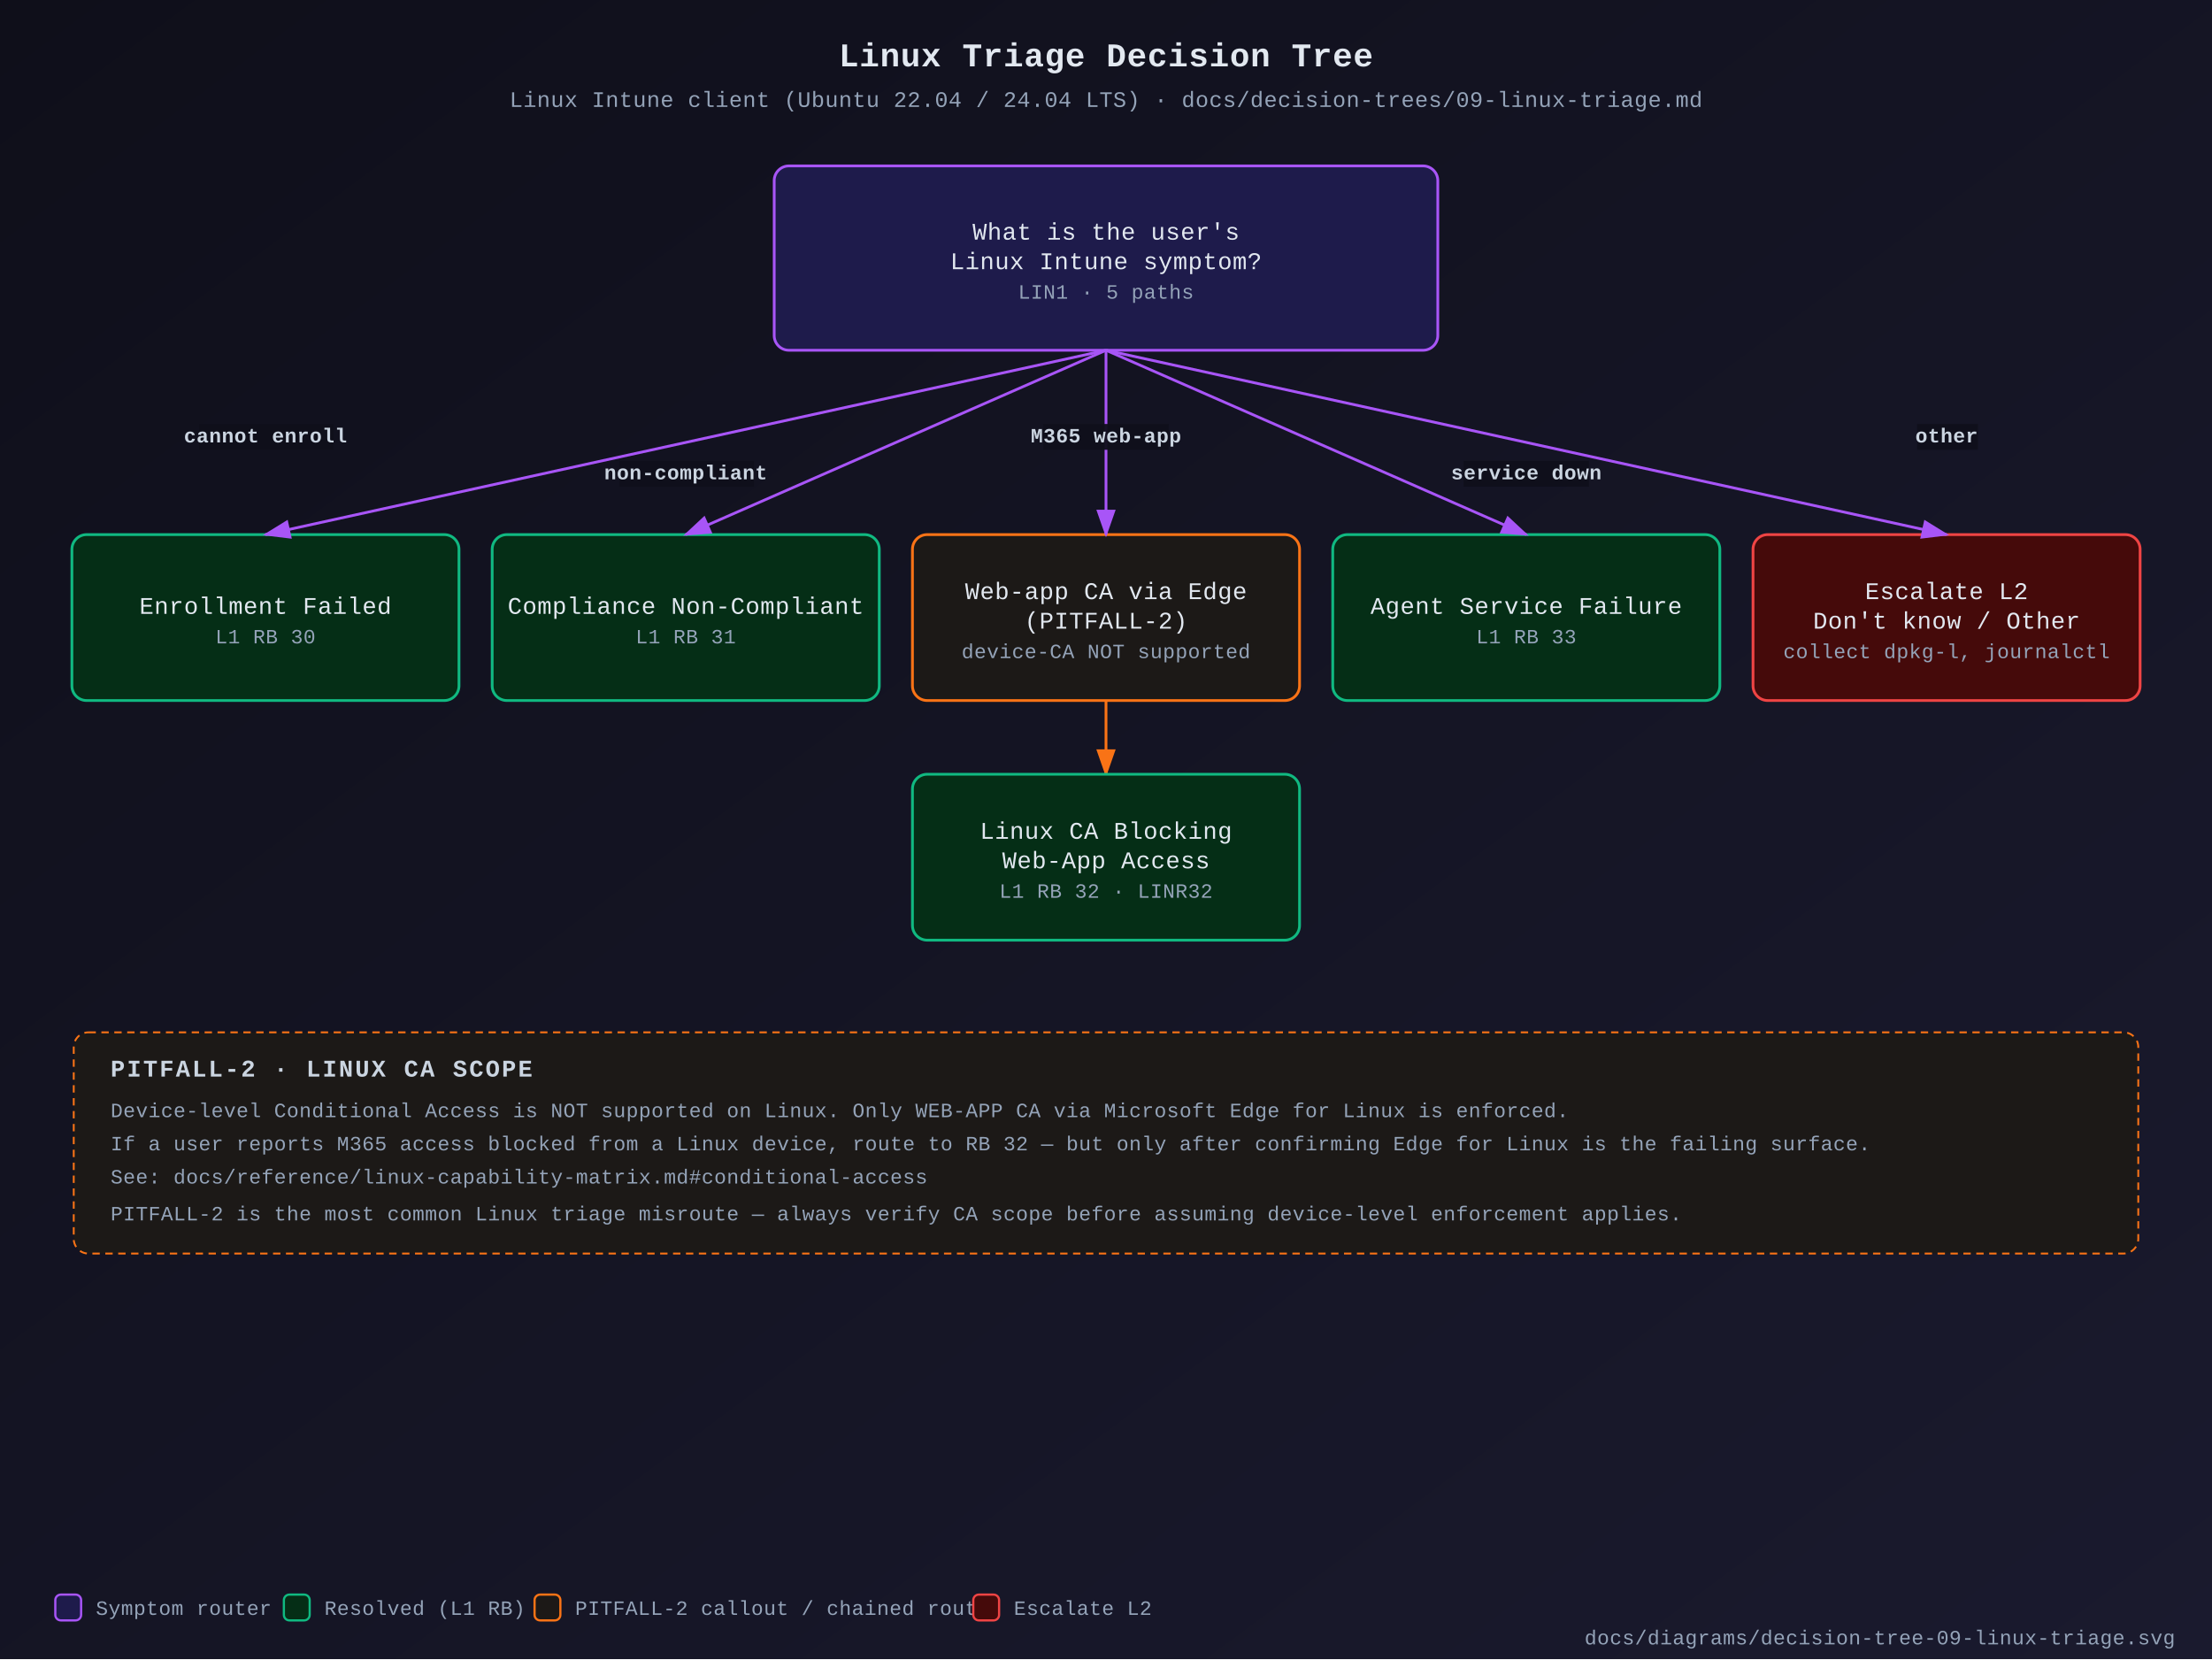
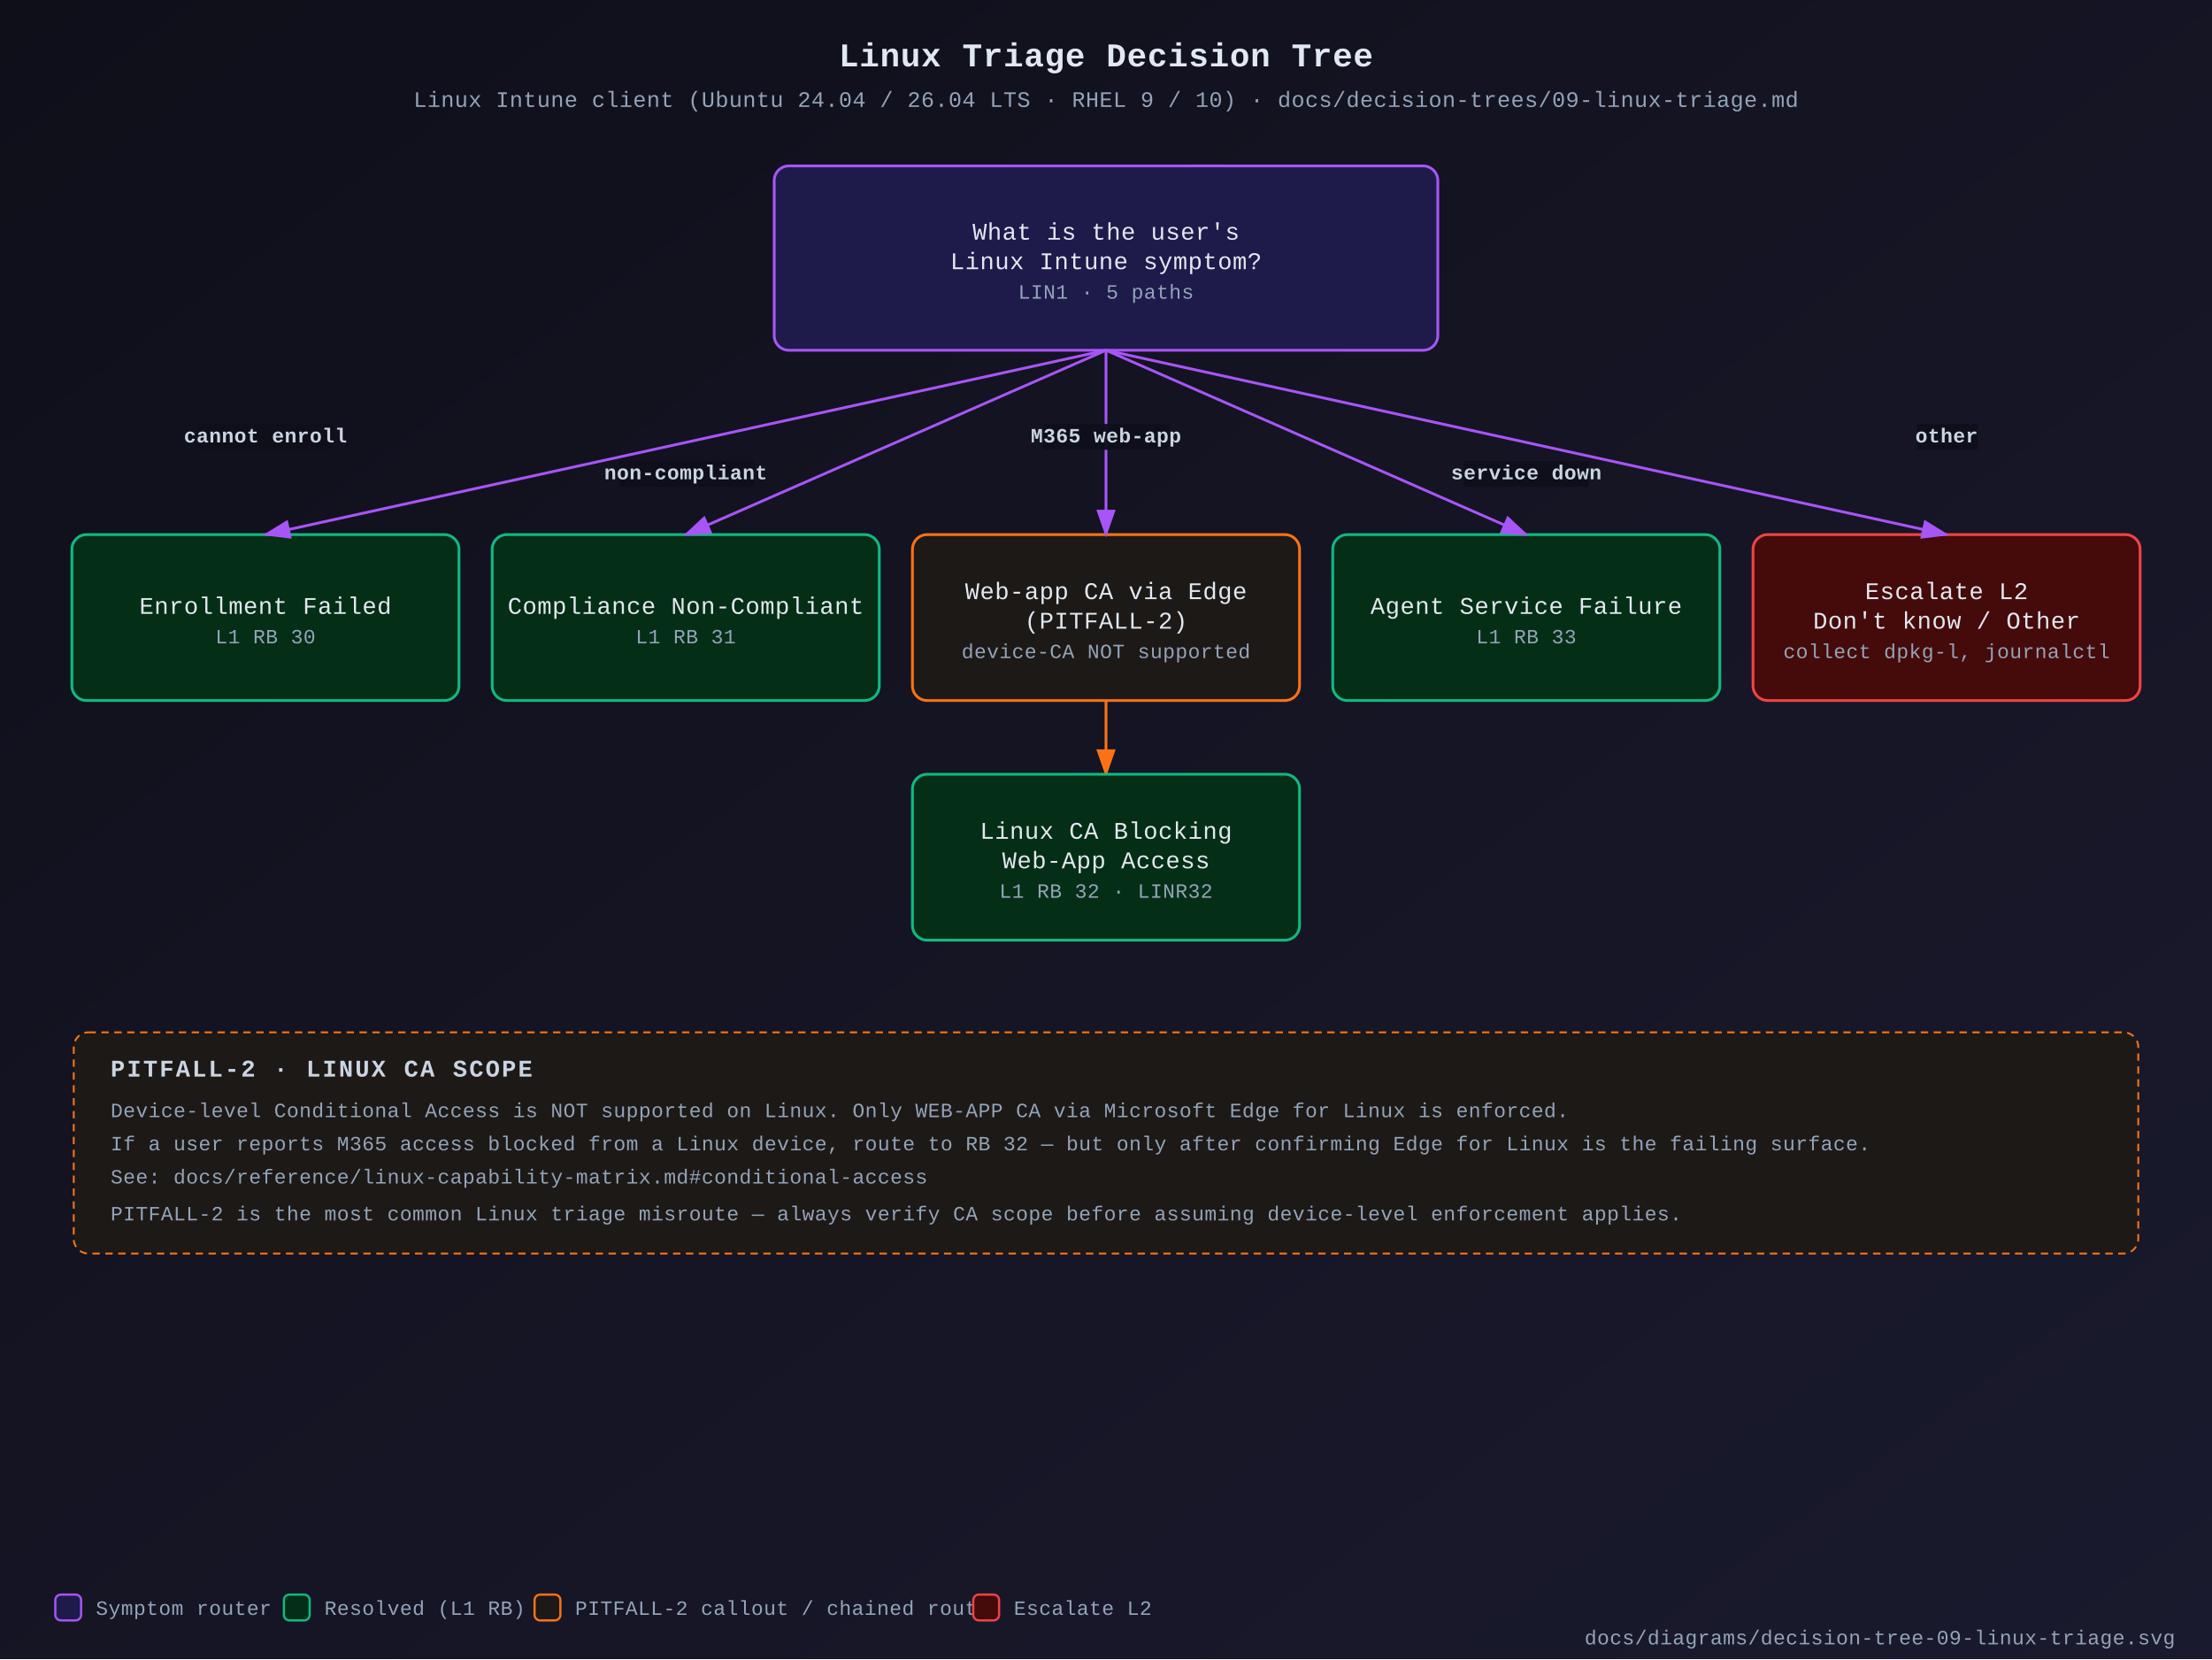
<svg xmlns="http://www.w3.org/2000/svg" viewBox="0 0 1200 900" width="1200" height="900">
  <style>
    text { font-family: 'SF Mono', 'Fira Code', 'Cascadia Code', 'Courier New', monospace; fill: #e2e8f0; letter-spacing: 0.02em; }
    .title { font-size: 18px; font-weight: 700; fill: #e2e8f0; letter-spacing: 0.02em; }
    .subtitle { font-size: 12px; fill: #94a3b8; }
    .label { font-size: 13px; fill: #e2e8f0; }
    .sub { font-size: 11px; fill: #94a3b8; }
    .edge { font-size: 11px; fill: #cbd5e1; font-weight: 700; }
    .col-head { font-size: 13px; font-weight: 700; fill: #cbd5e1; letter-spacing: 0.08em; }
    .legend { font-size: 11px; fill: #94a3b8; }
  </style>
  <defs>
    <linearGradient id="bg-grad" x1="0%" y1="0%" x2="100%" y2="100%">
      <stop offset="0%" stop-color="#0f0f1a" />
      <stop offset="100%" stop-color="#1a1a2e" />
    </linearGradient>
    <marker id="arr-blue" markerWidth="10" markerHeight="7" refX="9" refY="3.5" orient="auto">
      <polygon points="0,0 10,3.5 0,7" fill="#3b82f6" />
    </marker>
    <marker id="arr-red" markerWidth="10" markerHeight="7" refX="9" refY="3.5" orient="auto">
      <polygon points="0,0 10,3.5 0,7" fill="#ef4444" />
    </marker>
    <marker id="arr-green" markerWidth="10" markerHeight="7" refX="9" refY="3.5" orient="auto">
      <polygon points="0,0 10,3.5 0,7" fill="#10b981" />
    </marker>
    <marker id="arr-orange" markerWidth="10" markerHeight="7" refX="9" refY="3.5" orient="auto">
      <polygon points="0,0 10,3.5 0,7" fill="#f97316" />
    </marker>
    <marker id="arr-purple" markerWidth="10" markerHeight="7" refX="9" refY="3.5" orient="auto">
      <polygon points="0,0 10,3.5 0,7" fill="#a855f7" />
    </marker>
    <marker id="arr-gray" markerWidth="10" markerHeight="7" refX="9" refY="3.5" orient="auto">
      <polygon points="0,0 10,3.5 0,7" fill="#64748b" />
    </marker>
  </defs>
  <rect width="1200" height="900" fill="url(#bg-grad)" />
  <text x="600" y="36" text-anchor="middle" class="title">Linux Triage Decision Tree</text>
-   <text x="600" y="58" text-anchor="middle" class="subtitle">Linux Intune client (Ubuntu 22.04 / 24.04 LTS)  ·  docs/decision-trees/09-linux-triage.md</text>
+   <text x="600" y="58" text-anchor="middle" class="subtitle">Linux Intune client (Ubuntu 24.04 / 26.04 LTS · RHEL 9 / 10)  ·  docs/decision-trees/09-linux-triage.md</text>
  <rect x="420" y="90" width="360" height="100" rx="8" ry="8" fill="#1e1b4b" stroke="#a855f7" stroke-width="1.5" />
  <text x="600" y="130" text-anchor="middle" class="label">What is the user's</text>
  <text x="600" y="146" text-anchor="middle" class="label">Linux Intune symptom?</text>
  <text x="600" y="162" text-anchor="middle" class="sub">LIN1 · 5 paths</text>
  <rect x="39" y="290" width="210" height="90" rx="8" ry="8" fill="#052e16" stroke="#10b981" stroke-width="1.5" />
  <text x="144" y="333" text-anchor="middle" class="label">Enrollment Failed</text>
  <text x="144" y="349" text-anchor="middle" class="sub">L1 RB 30</text>
  <path d="M 600,190 L 144,290" stroke="#a855f7" stroke-width="1.5" fill="none" marker-end="url(#arr-purple)" />
  <rect x="108" y="230" width="73" height="14" fill="#0f0f1a" opacity="0.95" />
  <text x="144" y="240" text-anchor="middle" class="edge">cannot enroll</text>
  <rect x="267" y="290" width="210" height="90" rx="8" ry="8" fill="#052e16" stroke="#10b981" stroke-width="1.5" />
  <text x="372" y="333" text-anchor="middle" class="label">Compliance Non-Compliant</text>
  <text x="372" y="349" text-anchor="middle" class="sub">L1 RB 31</text>
  <path d="M 600,190 L 372,290" stroke="#a855f7" stroke-width="1.5" fill="none" marker-end="url(#arr-purple)" />
  <rect x="336" y="250" width="73" height="14" fill="#0f0f1a" opacity="0.95" />
  <text x="372" y="260" text-anchor="middle" class="edge">non-compliant</text>
  <rect x="495" y="290" width="210" height="90" rx="8" ry="8" fill="#1c1917" stroke="#f97316" stroke-width="1.5" />
  <text x="600" y="325" text-anchor="middle" class="label">Web-app CA via Edge</text>
  <text x="600" y="341" text-anchor="middle" class="label">(PITFALL-2)</text>
  <text x="600" y="357" text-anchor="middle" class="sub">device-CA NOT supported</text>
  <path d="M 600,190 L 600,290" stroke="#a855f7" stroke-width="1.5" fill="none" marker-end="url(#arr-purple)" />
  <rect x="566" y="230" width="68" height="14" fill="#0f0f1a" opacity="0.95" />
  <text x="600" y="240" text-anchor="middle" class="edge">M365 web-app</text>
  <rect x="723" y="290" width="210" height="90" rx="8" ry="8" fill="#052e16" stroke="#10b981" stroke-width="1.5" />
  <text x="828" y="333" text-anchor="middle" class="label">Agent Service Failure</text>
  <text x="828" y="349" text-anchor="middle" class="sub">L1 RB 33</text>
  <path d="M 600,190 L 828,290" stroke="#a855f7" stroke-width="1.5" fill="none" marker-end="url(#arr-purple)" />
  <rect x="794" y="250" width="68" height="14" fill="#0f0f1a" opacity="0.95" />
  <text x="828" y="260" text-anchor="middle" class="edge">service down</text>
  <rect x="951" y="290" width="210" height="90" rx="8" ry="8" fill="#450a0a" stroke="#ef4444" stroke-width="1.5" />
  <text x="1056" y="325" text-anchor="middle" class="label">Escalate L2</text>
  <text x="1056" y="341" text-anchor="middle" class="label">Don't know / Other</text>
  <text x="1056" y="357" text-anchor="middle" class="sub">collect dpkg-l, journalctl</text>
  <path d="M 600,190 L 1056,290" stroke="#a855f7" stroke-width="1.5" fill="none" marker-end="url(#arr-purple)" />
  <rect x="1040" y="230" width="33" height="14" fill="#0f0f1a" opacity="0.95" />
  <text x="1056" y="240" text-anchor="middle" class="edge">other</text>
  <path d="M 600,380 L 600,420" stroke="#f97316" stroke-width="1.5" fill="none" marker-end="url(#arr-orange)" />
  <rect x="495" y="420" width="210" height="90" rx="8" ry="8" fill="#052e16" stroke="#10b981" stroke-width="1.5" />
  <text x="600" y="455" text-anchor="middle" class="label">Linux CA Blocking</text>
  <text x="600" y="471" text-anchor="middle" class="label">Web-App Access</text>
  <text x="600" y="487" text-anchor="middle" class="sub">L1 RB 32  ·  LINR32</text>
  <rect x="40" y="560" width="1120" height="120" rx="8" ry="8" fill="#1c1917" stroke="#f97316" stroke-width="1" stroke-dasharray="4 3" />
  <text x="60" y="584" class="col-head" fill="#fed7aa">PITFALL-2  ·  LINUX CA SCOPE</text>
  <text x="60" y="606" class="sub">Device-level Conditional Access is NOT supported on Linux. Only WEB-APP CA via Microsoft Edge for Linux is enforced.</text>
  <text x="60" y="624" class="sub">If a user reports M365 access blocked from a Linux device, route to RB 32 — but only after confirming Edge for Linux is the failing surface.</text>
  <text x="60" y="642" class="sub">See: docs/reference/linux-capability-matrix.md#conditional-access</text>
  <text x="60" y="662" class="sub">PITFALL-2 is the most common Linux triage misroute — always verify CA scope before assuming device-level enforcement applies.</text>
  <rect x="30" y="865" width="14" height="14" rx="3" ry="3" fill="#1e1b4b" stroke="#a855f7" stroke-width="1.2" />
  <text x="52" y="876" class="legend">Symptom router</text>
  <rect x="154" y="865" width="14" height="14" rx="3" ry="3" fill="#052e16" stroke="#10b981" stroke-width="1.2" />
  <text x="176" y="876" class="legend">Resolved (L1 RB)</text>
  <rect x="290" y="865" width="14" height="14" rx="3" ry="3" fill="#1c1917" stroke="#f97316" stroke-width="1.2" />
  <text x="312" y="876" class="legend">PITFALL-2 callout / chained route</text>
  <rect x="528" y="865" width="14" height="14" rx="3" ry="3" fill="#450a0a" stroke="#ef4444" stroke-width="1.2" />
  <text x="550" y="876" class="legend">Escalate L2</text>
  <text x="1180" y="892" text-anchor="end" class="legend">docs/diagrams/decision-tree-09-linux-triage.svg</text>
</svg>
